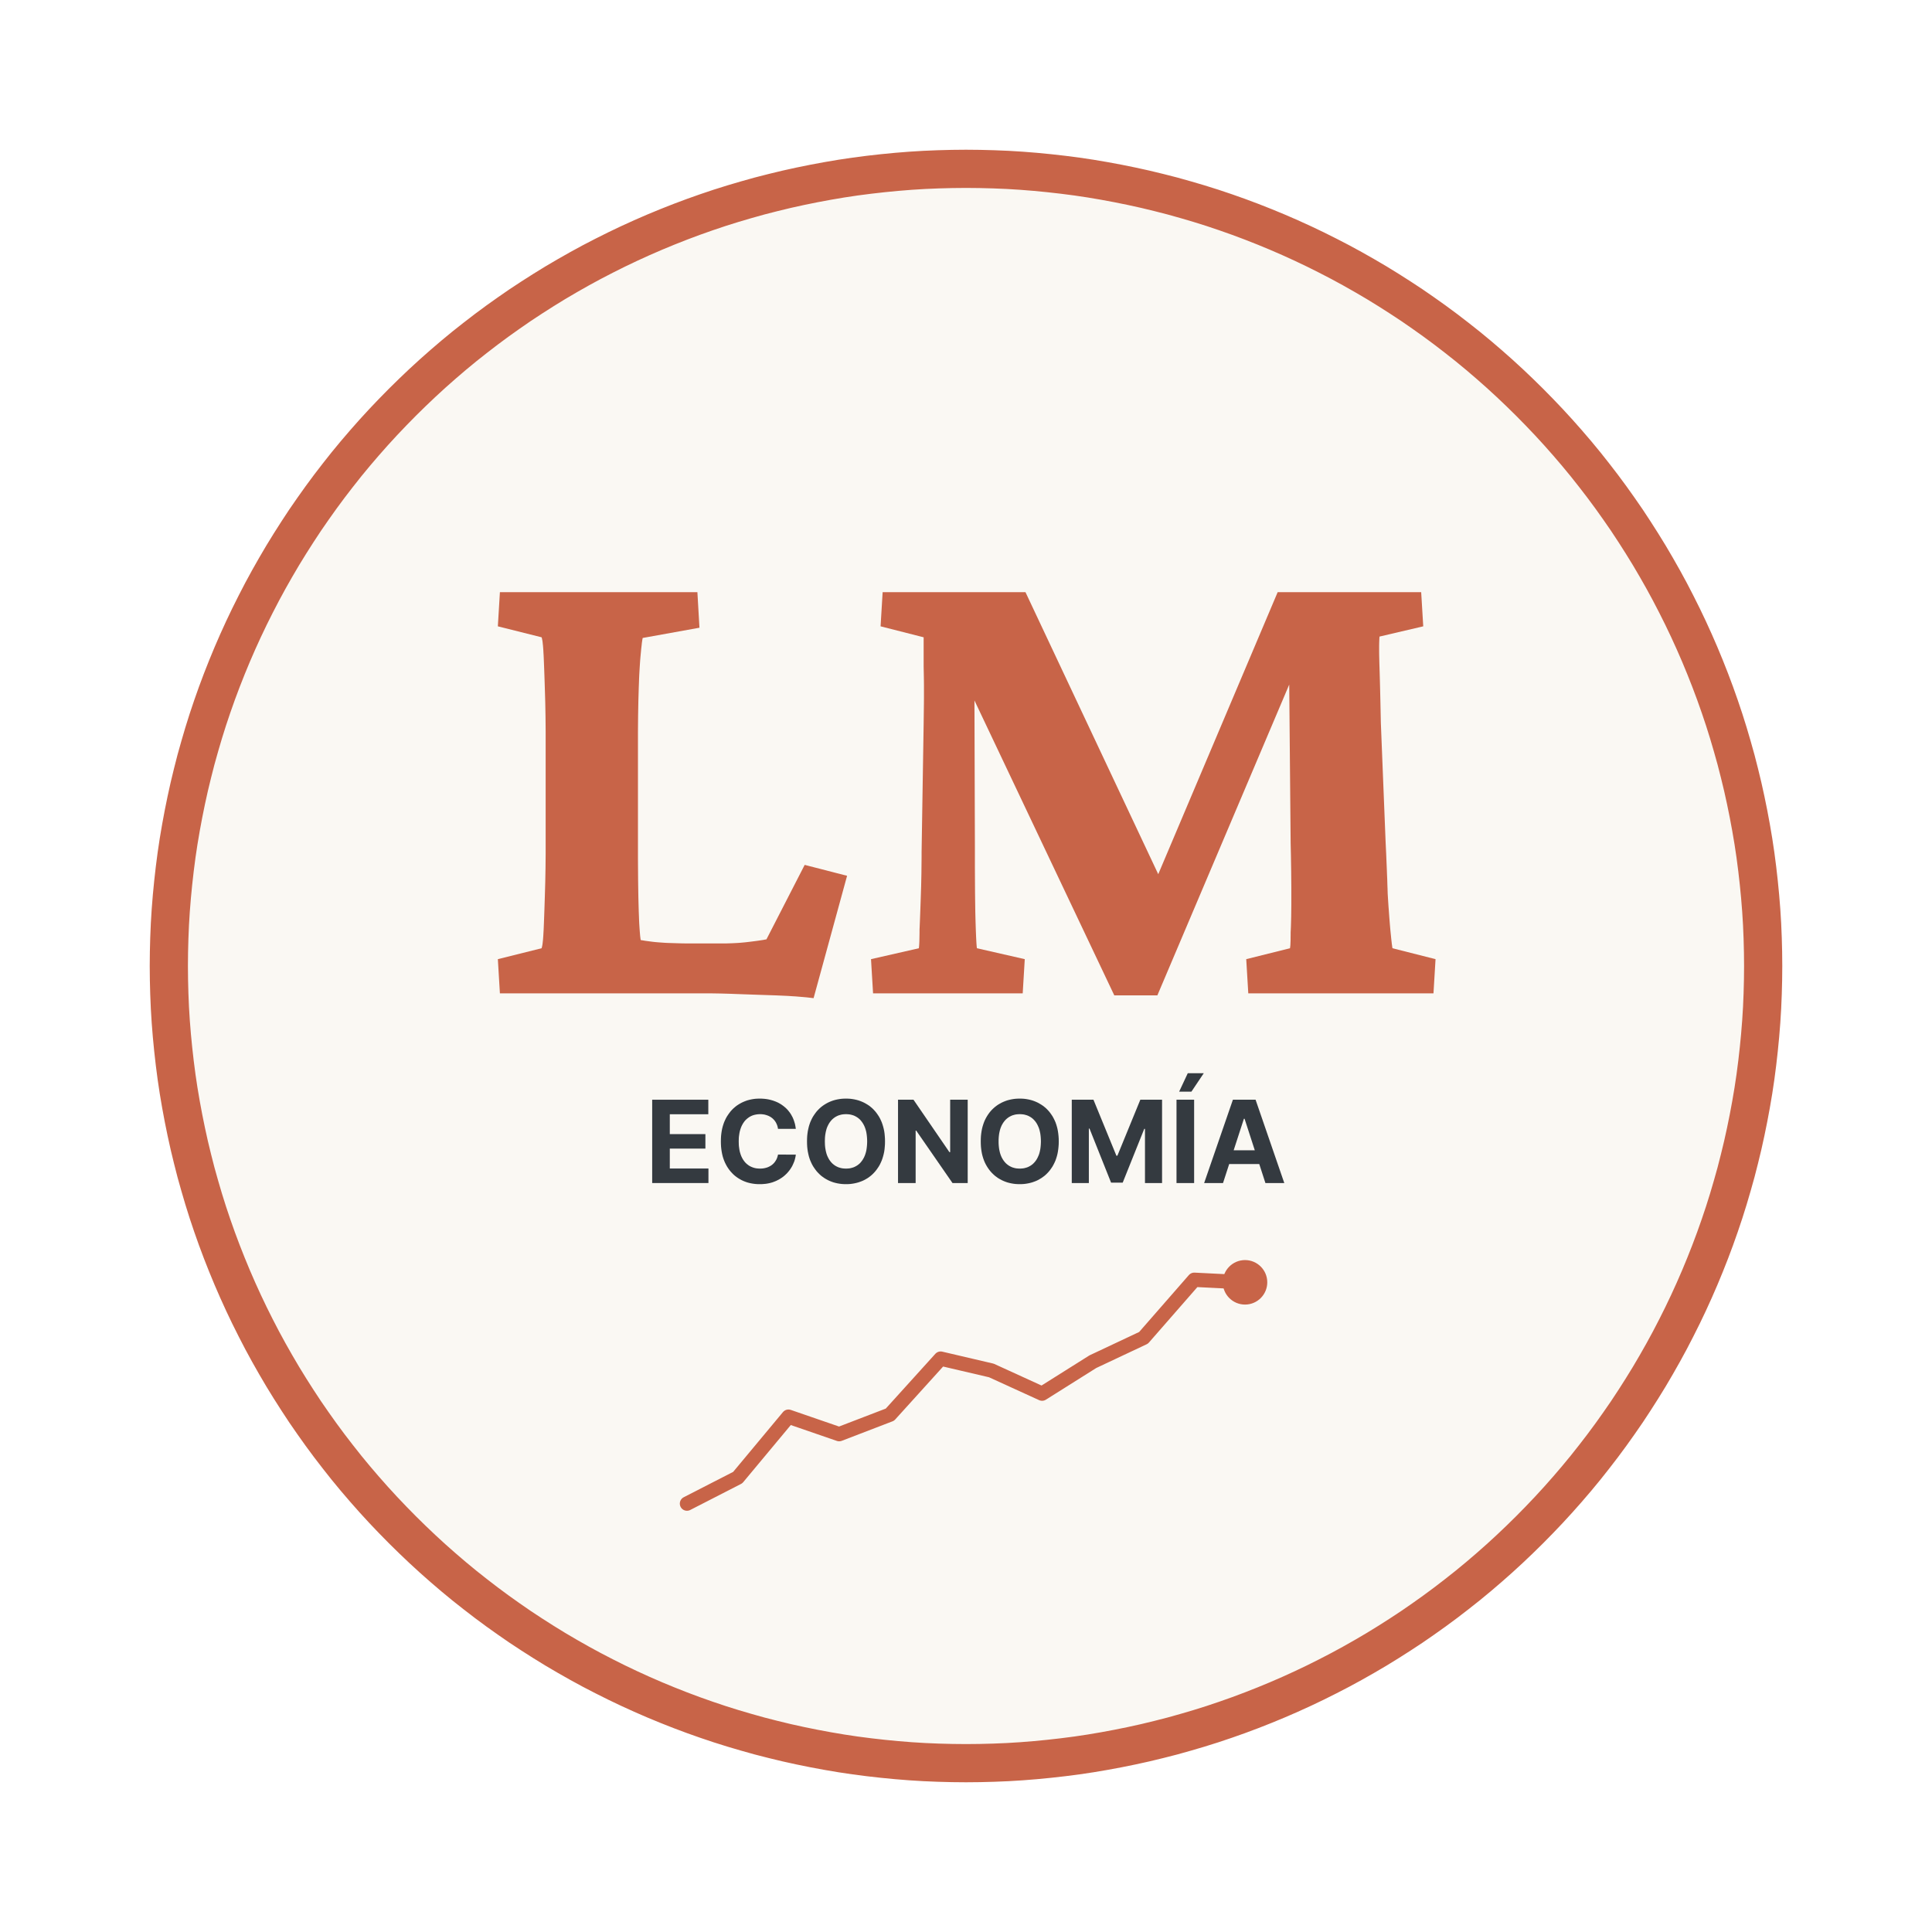
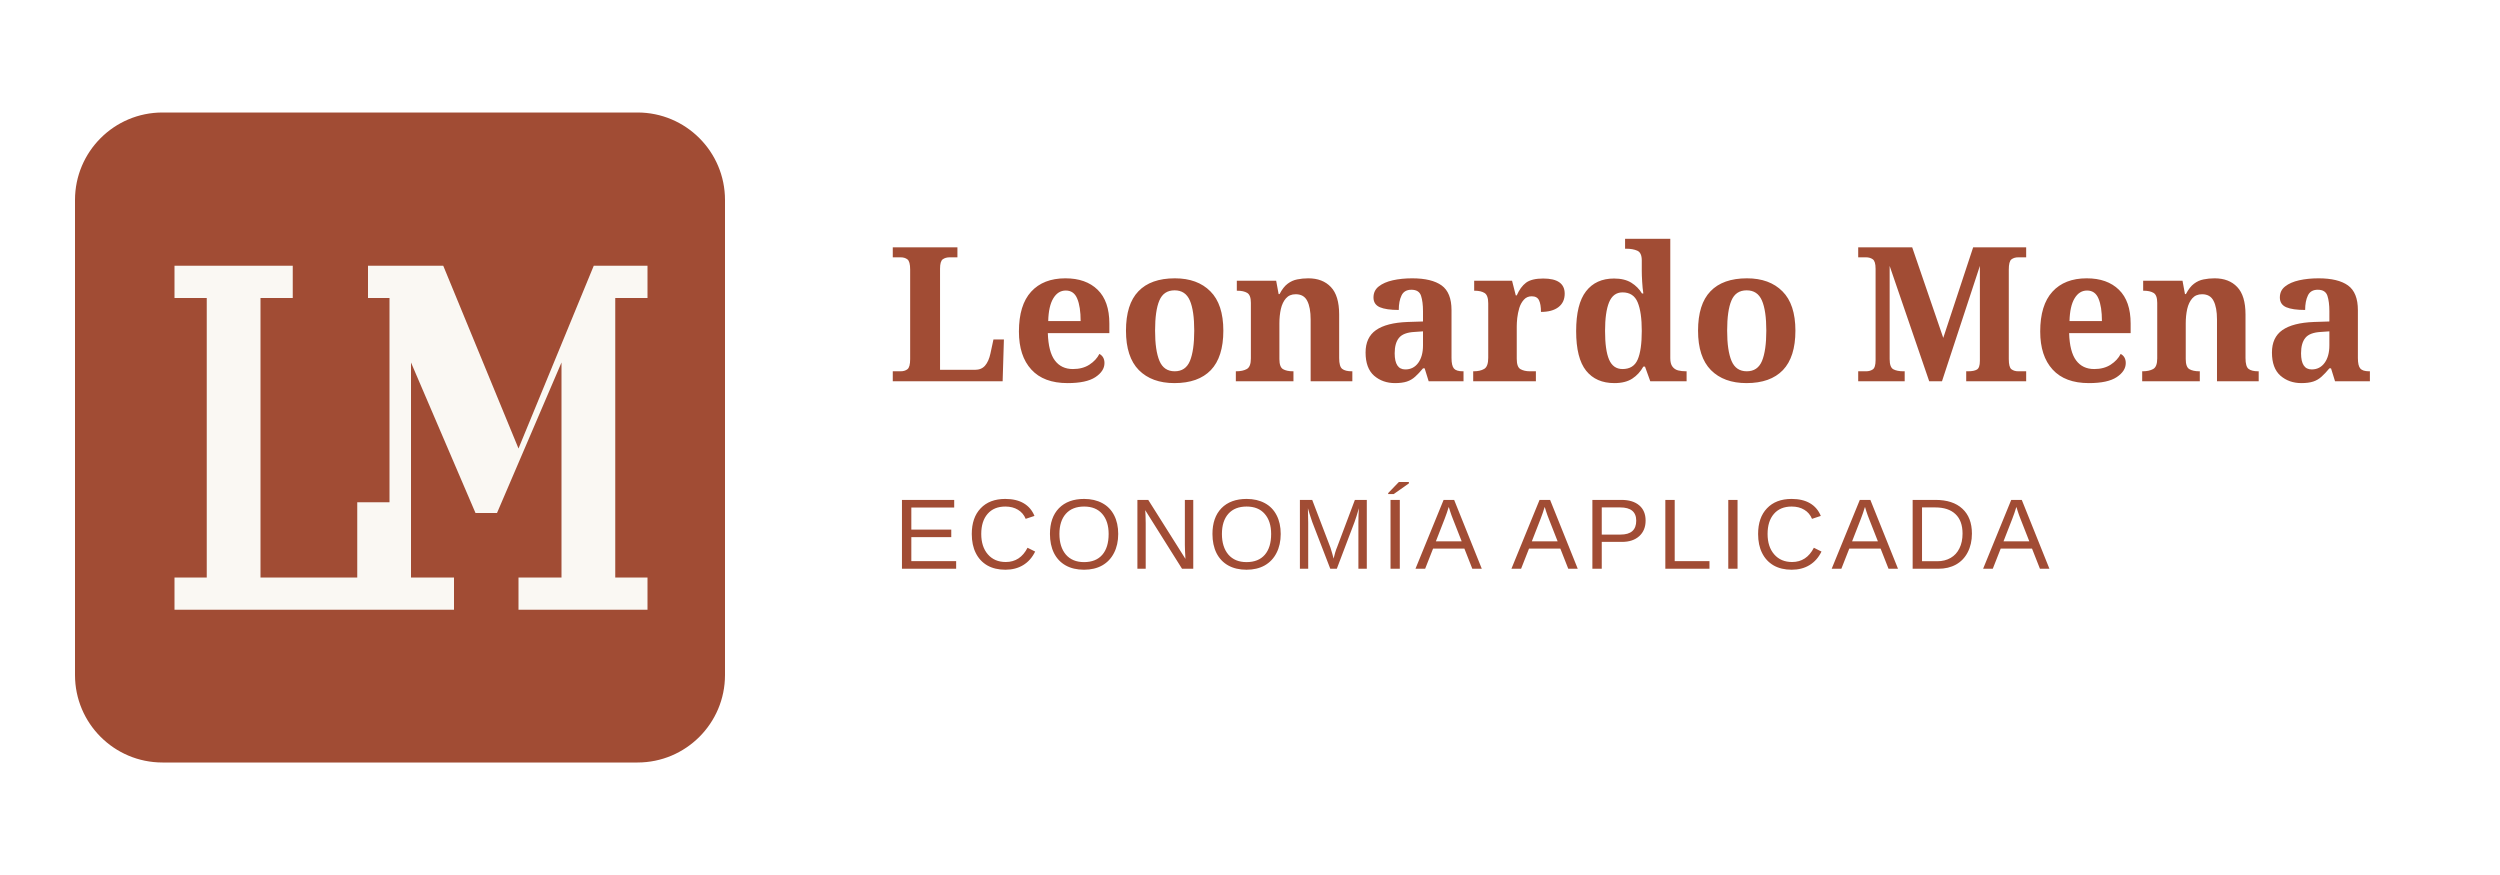
- <svg xmlns="http://www.w3.org/2000/svg" width="432" height="432" viewBox="0 0 432 432" role="img" aria-labelledby="logo-title">
-   <polygon points="216.00,37.75 219.11,37.78 222.22,37.86 225.33,37.99 228.43,38.18 231.54,38.43 234.63,38.73 237.72,39.08 240.81,39.48 243.88,39.94 246.95,40.46 250.01,41.03 253.06,41.65 256.10,42.32 259.12,43.05 262.13,43.82 265.13,44.66 268.12,45.54 271.08,46.47 274.03,47.46 276.97,48.50 279.88,49.59 282.77,50.73 285.65,51.92 288.50,53.16 291.33,54.45 294.14,55.79 296.92,57.18 299.68,58.61 302.42,60.10 305.12,61.63 307.81,63.21 310.46,64.84 313.08,66.51 315.68,68.22 318.24,69.99 320.77,71.79 323.27,73.64 325.74,75.54 328.18,77.47 330.58,79.45 332.94,81.47 335.27,83.53 337.57,85.64 339.82,87.78 342.04,89.96 344.22,92.18 346.36,94.43 348.47,96.73 350.53,99.06 352.55,101.42 354.53,103.82 356.46,106.26 358.36,108.73 360.21,111.23 362.01,113.76 363.78,116.32 365.49,118.92 367.16,121.54 368.79,124.19 370.37,126.88 371.90,129.58 373.39,132.32 374.82,135.08 376.21,137.86 377.55,140.67 378.84,143.50 380.08,146.35 381.27,149.23 382.41,152.12 383.50,155.03 384.54,157.97 385.53,160.92 386.46,163.88 387.34,166.87 388.18,169.87 388.95,172.88 389.68,175.90 390.35,178.94 390.97,181.99 391.54,185.05 392.06,188.12 392.52,191.19 392.92,194.28 393.27,197.37 393.57,200.46 393.82,203.57 394.01,206.67 394.14,209.78 394.22,212.89 394.25,216.00 394.22,219.11 394.14,222.22 394.01,225.33 393.82,228.43 393.57,231.54 393.27,234.63 392.92,237.72 392.52,240.81 392.06,243.88 391.54,246.95 390.97,250.01 390.35,253.06 389.68,256.10 388.95,259.12 388.18,262.13 387.34,265.13 386.46,268.12 385.53,271.08 384.54,274.03 383.50,276.97 382.41,279.88 381.27,282.77 380.08,285.65 378.84,288.50 377.55,291.33 376.21,294.14 374.82,296.92 373.39,299.68 371.90,302.42 370.37,305.12 368.79,307.81 367.16,310.46 365.49,313.08 363.78,315.68 362.01,318.24 360.21,320.77 358.36,323.27 356.46,325.74 354.53,328.18 352.55,330.58 350.53,332.94 348.47,335.27 346.36,337.57 344.22,339.82 342.04,342.04 339.82,344.22 337.57,346.36 335.27,348.47 332.94,350.53 330.58,352.55 328.18,354.53 325.74,356.46 323.27,358.36 320.77,360.21 318.24,362.01 315.68,363.78 313.08,365.49 310.46,367.16 307.81,368.79 305.12,370.37 302.42,371.90 299.68,373.39 296.92,374.82 294.14,376.21 291.33,377.55 288.50,378.84 285.65,380.08 282.77,381.27 279.88,382.41 276.97,383.50 274.03,384.54 271.08,385.53 268.12,386.46 265.13,387.34 262.13,388.18 259.12,388.95 256.10,389.68 253.06,390.35 250.01,390.97 246.95,391.54 243.88,392.06 240.81,392.52 237.72,392.92 234.63,393.27 231.54,393.57 228.43,393.82 225.33,394.01 222.22,394.14 219.11,394.22 216.00,394.25 212.89,394.22 209.78,394.14 206.67,394.01 203.57,393.82 200.46,393.57 197.37,393.27 194.28,392.92 191.19,392.52 188.12,392.06 185.05,391.54 181.99,390.97 178.94,390.35 175.90,389.68 172.88,388.95 169.87,388.18 166.87,387.34 163.88,386.46 160.92,385.53 157.97,384.54 155.03,383.50 152.12,382.41 149.23,381.27 146.35,380.08 143.50,378.84 140.67,377.55 137.86,376.21 135.08,374.82 132.32,373.39 129.58,371.90 126.88,370.37 124.19,368.79 121.54,367.16 118.92,365.49 116.32,363.78 113.76,362.01 111.23,360.21 108.73,358.36 106.26,356.46 103.82,354.53 101.42,352.55 99.06,350.53 96.73,348.47 94.43,346.36 92.18,344.22 89.96,342.04 87.78,339.82 85.64,337.57 83.53,335.27 81.47,332.94 79.45,330.58 77.47,328.18 75.54,325.74 73.64,323.27 71.79,320.77 69.99,318.24 68.22,315.68 66.51,313.08 64.84,310.46 63.21,307.81 61.63,305.12 60.10,302.42 58.61,299.68 57.18,296.92 55.79,294.14 54.45,291.33 53.16,288.50 51.92,285.65 50.73,282.77 49.59,279.88 48.50,276.97 47.46,274.03 46.47,271.08 45.54,268.12 44.66,265.13 43.82,262.13 43.05,259.12 42.32,256.10 41.65,253.06 41.03,250.01 40.46,246.95 39.94,243.88 39.48,240.81 39.08,237.72 38.73,234.63 38.43,231.54 38.18,228.43 37.99,225.33 37.86,222.22 37.78,219.11 37.75,216.00 37.78,212.89 37.86,209.78 37.99,206.67 38.18,203.57 38.43,200.46 38.73,197.37 39.08,194.28 39.48,191.19 39.94,188.12 40.46,185.05 41.03,181.99 41.65,178.94 42.32,175.90 43.05,172.88 43.82,169.87 44.66,166.87 45.54,163.88 46.47,160.92 47.46,157.97 48.50,155.03 49.59,152.12 50.73,149.23 51.92,146.35 53.16,143.50 54.45,140.67 55.79,137.86 57.18,135.08 58.61,132.32 60.10,129.58 61.63,126.88 63.21,124.19 64.84,121.54 66.51,118.92 68.22,116.32 69.99,113.76 71.79,111.23 73.64,108.73 75.54,106.26 77.47,103.82 79.45,101.42 81.47,99.06 83.53,96.73 85.64,94.43 87.78,92.18 89.96,89.96 92.18,87.78 94.43,85.64 96.73,83.53 99.06,81.47 101.42,79.45 103.82,77.47 106.26,75.54 108.73,73.64 111.23,71.79 113.76,69.99 116.32,68.22 118.92,66.51 121.54,64.84 124.19,63.21 126.88,61.63 129.58,60.10 132.32,58.61 135.08,57.18 137.86,55.79 140.67,54.45 143.50,53.16 146.35,51.92 149.23,50.73 152.12,49.59 155.03,48.50 157.97,47.46 160.92,46.47 163.88,45.54 166.87,44.66 169.87,43.82 172.88,43.05 175.90,42.32 178.94,41.65 181.99,41.03 185.05,40.46 188.12,39.94 191.19,39.48 194.28,39.08 197.37,38.73 200.46,38.43 203.57,38.18 206.67,37.99 209.78,37.86 212.89,37.78 216.00,37.75 " style="stroke-width: 8.54; stroke: #C86448; fill: #FAF8F3;" />
-   <g transform="translate(0 -12)">
-     <path d="M 181.92 235.19 L 181.92 235.19 L 181.15 235.10 L 180.36 235.01 L 179.56 234.94 L 178.74 234.87 L 177.91 234.80 L 177.06 234.75 L 176.20 234.69 L 175.32 234.65 L 174.42 234.61 L 173.52 234.57 L 173.52 234.57 L 172.60 234.54 L 171.70 234.51 L 170.81 234.48 L 169.92 234.45 L 169.05 234.42 L 168.18 234.39 L 167.32 234.36 L 166.47 234.33 L 165.63 234.30 L 164.80 234.27 L 164.80 234.27 L 163.99 234.24 L 163.22 234.21 L 162.47 234.19 L 161.75 234.17 L 161.06 234.15 L 160.40 234.14 L 159.78 234.13 L 159.18 234.12 L 158.62 234.12 L 158.08 234.12 L 111.78 234.12 L 111.32 226.47 L 121.10 224.03 L 121.10 224.03 L 121.16 223.85 L 121.21 223.62 L 121.27 223.34 L 121.32 223.00 L 121.36 222.62 L 121.41 222.18 L 121.45 221.69 L 121.49 221.14 L 121.52 220.55 L 121.56 219.90 L 121.56 219.90 L 121.59 219.19 L 121.62 218.44 L 121.65 217.66 L 121.68 216.85 L 121.71 216.01 L 121.74 215.14 L 121.77 214.23 L 121.80 213.30 L 121.83 212.34 L 121.86 211.35 L 121.86 211.35 L 121.89 210.30 L 121.92 209.25 L 121.94 208.19 L 121.96 207.12 L 121.98 206.03 L 121.99 204.95 L 122.00 203.85 L 122.01 202.74 L 122.01 201.62 L 122.01 200.49 L 122.01 178.03 L 122.01 178.03 L 122.01 176.85 L 122.01 175.68 L 122.00 174.54 L 121.99 173.41 L 121.98 172.30 L 121.96 171.21 L 121.94 170.14 L 121.92 169.08 L 121.89 168.04 L 121.86 167.03 L 121.86 167.03 L 121.83 166.04 L 121.80 165.08 L 121.77 164.15 L 121.74 163.26 L 121.71 162.40 L 121.68 161.58 L 121.65 160.79 L 121.62 160.03 L 121.59 159.31 L 121.56 158.62 L 121.56 158.62 L 121.52 157.98 L 121.49 157.38 L 121.45 156.84 L 121.41 156.35 L 121.36 155.91 L 121.32 155.52 L 121.27 155.19 L 121.21 154.91 L 121.16 154.67 L 121.10 154.50 L 111.32 152.05 L 111.78 144.41 L 155.94 144.41 L 156.40 152.36 L 143.71 154.65 L 143.71 154.65 L 143.68 154.77 L 143.65 154.94 L 143.61 155.17 L 143.57 155.46 L 143.52 155.79 L 143.48 156.19 L 143.43 156.64 L 143.37 157.14 L 143.32 157.70 L 143.26 158.32 L 143.26 158.32 L 143.20 158.98 L 143.14 159.68 L 143.09 160.42 L 143.04 161.20 L 142.99 162.02 L 142.94 162.88 L 142.90 163.78 L 142.87 164.72 L 142.83 165.70 L 142.80 166.72 L 142.80 166.72 L 142.77 167.74 L 142.74 168.79 L 142.72 169.86 L 142.70 170.95 L 142.68 172.07 L 142.67 173.21 L 142.66 174.38 L 142.65 175.57 L 142.65 176.79 L 142.65 178.03 L 142.65 200.49 L 142.65 200.49 L 142.65 202.26 L 142.65 203.95 L 142.66 205.57 L 142.67 207.12 L 142.68 208.59 L 142.70 209.99 L 142.72 211.32 L 142.74 212.57 L 142.77 213.75 L 142.80 214.86 L 142.80 214.86 L 142.83 215.90 L 142.87 216.87 L 142.90 217.77 L 142.94 218.60 L 142.99 219.37 L 143.04 220.07 L 143.09 220.70 L 143.14 221.27 L 143.20 221.76 L 143.26 222.20 L 143.26 222.20 L 143.78 222.28 L 144.30 222.37 L 144.83 222.44 L 145.36 222.51 L 145.89 222.58 L 146.43 222.64 L 146.97 222.69 L 147.51 222.73 L 148.06 222.77 L 148.61 222.81 L 148.61 222.81 L 149.20 222.84 L 149.81 222.86 L 150.44 222.88 L 151.10 222.90 L 151.78 222.92 L 152.47 222.94 L 153.19 222.95 L 153.94 222.95 L 154.70 222.96 L 155.48 222.96 L 161.14 222.96 L 161.14 222.96 L 161.80 222.96 L 162.45 222.95 L 163.09 222.93 L 163.70 222.91 L 164.31 222.88 L 164.90 222.85 L 165.47 222.81 L 166.03 222.76 L 166.57 222.71 L 167.10 222.65 L 167.10 222.65 L 167.61 222.59 L 168.10 222.53 L 168.57 222.47 L 169.03 222.41 L 169.47 222.35 L 169.88 222.29 L 170.28 222.23 L 170.67 222.17 L 171.03 222.10 L 171.38 222.04 L 179.93 205.39 L 189.41 207.83 L 181.92 235.19 Z" style="fill-rule: nonzero; fill: #C86448; stroke-width: 0.75; stroke: none;" />
-     <path d="M 197.36 144.41 L 229.30 144.41 L 261.24 212.26 L 256.96 212.26 L 285.69 144.41 L 317.78 144.41 L 318.24 152.05 L 308.46 154.34 L 308.46 154.34 L 308.43 154.77 L 308.41 155.25 L 308.39 155.80 L 308.38 156.40 L 308.38 157.06 L 308.38 157.77 L 308.39 158.55 L 308.41 159.38 L 308.43 160.27 L 308.46 161.22 L 308.46 161.22 L 308.49 162.20 L 308.52 163.23 L 308.55 164.32 L 308.58 165.47 L 308.61 166.68 L 308.64 167.95 L 308.67 169.27 L 308.70 170.66 L 308.73 172.10 L 308.76 173.60 L 309.83 200.34 L 309.83 200.34 L 309.89 201.61 L 309.95 202.85 L 310.00 204.07 L 310.05 205.26 L 310.10 206.42 L 310.14 207.55 L 310.19 208.65 L 310.22 209.73 L 310.26 210.78 L 310.29 211.80 L 310.29 211.80 L 310.35 212.79 L 310.41 213.75 L 310.47 214.66 L 310.54 215.54 L 310.60 216.39 L 310.66 217.20 L 310.72 217.97 L 310.78 218.70 L 310.84 219.40 L 310.90 220.06 L 310.90 220.06 L 310.96 220.67 L 311.02 221.24 L 311.07 221.76 L 311.12 222.23 L 311.17 222.65 L 311.21 223.03 L 311.26 223.35 L 311.29 223.63 L 311.33 223.85 L 311.36 224.03 L 320.99 226.47 L 320.53 234.12 L 279.12 234.12 L 278.66 226.47 L 288.44 224.03 L 288.44 224.03 L 288.47 223.88 L 288.49 223.69 L 288.52 223.46 L 288.54 223.17 L 288.55 222.85 L 288.57 222.47 L 288.58 222.05 L 288.58 221.58 L 288.59 221.07 L 288.59 220.51 L 288.59 220.51 L 288.62 219.88 L 288.65 219.21 L 288.67 218.50 L 288.69 217.75 L 288.71 216.96 L 288.72 216.13 L 288.73 215.26 L 288.74 214.35 L 288.74 213.40 L 288.74 212.42 L 288.74 212.42 L 288.74 211.39 L 288.74 210.32 L 288.73 209.22 L 288.72 208.09 L 288.71 206.91 L 288.69 205.70 L 288.67 204.46 L 288.65 203.17 L 288.62 201.85 L 288.59 200.49 L 288.13 148.84 L 295.16 148.84 L 258.79 234.57 L 249.16 234.57 L 208.51 148.84 L 217.83 148.84 L 217.99 201.41 L 217.99 201.41 L 217.99 203.70 L 217.99 205.85 L 218.00 207.87 L 218.01 209.75 L 218.02 211.50 L 218.04 213.11 L 218.06 214.59 L 218.08 215.94 L 218.11 217.15 L 218.14 218.22 L 218.14 218.22 L 218.17 219.16 L 218.20 220.02 L 218.23 220.80 L 218.26 221.50 L 218.29 222.12 L 218.32 222.66 L 218.35 223.12 L 218.38 223.50 L 218.41 223.81 L 218.45 224.03 L 229.14 226.47 L 228.68 234.12 L 195.22 234.12 L 194.76 226.47 L 205.46 224.03 L 205.46 224.03 L 205.48 223.82 L 205.51 223.57 L 205.53 223.27 L 205.55 222.93 L 205.57 222.54 L 205.58 222.10 L 205.59 221.62 L 205.60 221.10 L 205.61 220.52 L 205.61 219.90 L 205.61 219.90 L 205.64 219.22 L 205.67 218.51 L 205.70 217.78 L 205.73 217.02 L 205.76 216.24 L 205.79 215.43 L 205.82 214.60 L 205.85 213.74 L 205.88 212.86 L 205.91 211.96 L 205.91 211.96 L 205.94 211.04 L 205.97 210.11 L 205.99 209.18 L 206.01 208.24 L 206.03 207.30 L 206.04 206.35 L 206.05 205.39 L 206.06 204.43 L 206.07 203.46 L 206.07 202.48 L 206.53 173.90 L 206.53 173.90 L 206.55 172.32 L 206.57 170.80 L 206.59 169.35 L 206.60 167.96 L 206.60 166.64 L 206.60 165.39 L 206.59 164.21 L 206.57 163.10 L 206.55 162.05 L 206.53 161.07 L 206.53 161.07 L 206.53 160.15 L 206.53 159.29 L 206.53 158.49 L 206.53 157.74 L 206.53 157.06 L 206.53 156.43 L 206.53 155.86 L 206.53 155.35 L 206.53 154.89 L 206.53 154.50 L 196.90 152.05 L 197.36 144.41 Z" style="fill-rule: nonzero; fill: #C86448; stroke-width: 0.75; stroke: none;" />
-   </g>
-   <g id="discipline">
-     <path d="M 145.83 264.53 L 145.83 245.90 L 158.38 245.90 L 158.38 249.15 L 149.77 249.15 L 149.77 253.59 L 157.73 253.59 L 157.73 256.83 L 149.77 256.83 L 149.77 261.28 L 158.41 261.28 L 158.41 264.53 L 145.83 264.53 Z" style="fill-rule: nonzero; fill: #343A40; stroke-width: 0.75; stroke: none;" />
-     <path d="M 177.95 252.42 L 173.96 252.42 L 173.96 252.42 L 173.94 252.27 L 173.91 252.12 L 173.88 251.97 L 173.84 251.83 L 173.80 251.69 L 173.75 251.56 L 173.70 251.43 L 173.64 251.30 L 173.58 251.17 L 173.52 251.05 L 173.52 251.05 L 173.45 250.93 L 173.38 250.81 L 173.30 250.70 L 173.22 250.59 L 173.14 250.49 L 173.05 250.38 L 172.95 250.29 L 172.86 250.19 L 172.76 250.10 L 172.66 250.01 L 172.66 250.01 L 172.55 249.93 L 172.44 249.85 L 172.32 249.77 L 172.21 249.70 L 172.09 249.64 L 171.96 249.57 L 171.84 249.51 L 171.71 249.46 L 171.57 249.41 L 171.44 249.36 L 171.44 249.36 L 171.30 249.32 L 171.16 249.28 L 171.02 249.24 L 170.87 249.21 L 170.73 249.19 L 170.58 249.17 L 170.42 249.15 L 170.27 249.14 L 170.11 249.13 L 169.95 249.13 L 169.95 249.13 L 169.67 249.14 L 169.39 249.16 L 169.12 249.20 L 168.86 249.25 L 168.60 249.31 L 168.35 249.39 L 168.11 249.48 L 167.88 249.59 L 167.65 249.71 L 167.44 249.85 L 167.44 249.85 L 167.23 250.00 L 167.03 250.16 L 166.84 250.33 L 166.65 250.52 L 166.48 250.72 L 166.32 250.94 L 166.17 251.16 L 166.03 251.40 L 165.89 251.66 L 165.77 251.92 L 165.77 251.92 L 165.66 252.20 L 165.56 252.49 L 165.47 252.79 L 165.39 253.10 L 165.33 253.42 L 165.28 253.76 L 165.23 254.11 L 165.20 254.46 L 165.19 254.83 L 165.18 255.21 L 165.18 255.21 L 165.19 255.61 L 165.20 255.99 L 165.23 256.35 L 165.28 256.71 L 165.33 257.05 L 165.39 257.38 L 165.47 257.69 L 165.56 257.99 L 165.66 258.28 L 165.77 258.56 L 165.77 258.56 L 165.90 258.83 L 166.03 259.08 L 166.17 259.31 L 166.33 259.54 L 166.49 259.75 L 166.66 259.95 L 166.84 260.13 L 167.03 260.30 L 167.24 260.46 L 167.44 260.61 L 167.44 260.61 L 167.66 260.74 L 167.89 260.86 L 168.12 260.96 L 168.36 261.05 L 168.60 261.13 L 168.85 261.19 L 169.11 261.24 L 169.38 261.27 L 169.65 261.29 L 169.93 261.30 L 169.93 261.30 L 170.08 261.30 L 170.24 261.29 L 170.39 261.28 L 170.54 261.27 L 170.69 261.25 L 170.83 261.22 L 170.98 261.20 L 171.12 261.16 L 171.26 261.13 L 171.39 261.09 L 171.39 261.09 L 171.53 261.05 L 171.66 261.00 L 171.79 260.95 L 171.91 260.89 L 172.03 260.83 L 172.15 260.77 L 172.27 260.70 L 172.38 260.63 L 172.49 260.56 L 172.60 260.48 L 172.60 260.48 L 172.70 260.40 L 172.80 260.31 L 172.90 260.22 L 172.99 260.13 L 173.08 260.03 L 173.17 259.93 L 173.25 259.82 L 173.33 259.71 L 173.40 259.60 L 173.47 259.49 L 173.47 259.49 L 173.54 259.37 L 173.61 259.25 L 173.67 259.12 L 173.72 259.00 L 173.77 258.87 L 173.82 258.73 L 173.86 258.59 L 173.90 258.45 L 173.94 258.31 L 173.96 258.16 L 177.95 258.18 L 177.95 258.18 L 177.91 258.43 L 177.87 258.69 L 177.81 258.94 L 177.75 259.19 L 177.68 259.44 L 177.60 259.69 L 177.50 259.93 L 177.40 260.17 L 177.29 260.41 L 177.18 260.65 L 177.18 260.65 L 177.05 260.89 L 176.91 261.12 L 176.77 261.34 L 176.62 261.56 L 176.46 261.77 L 176.29 261.98 L 176.11 262.19 L 175.93 262.39 L 175.73 262.58 L 175.53 262.77 L 175.53 262.77 L 175.32 262.95 L 175.10 263.13 L 174.88 263.29 L 174.64 263.45 L 174.40 263.60 L 174.15 263.75 L 173.89 263.88 L 173.63 264.01 L 173.36 264.13 L 173.07 264.24 L 173.07 264.24 L 172.79 264.35 L 172.49 264.44 L 172.19 264.52 L 171.88 264.59 L 171.56 264.65 L 171.24 264.70 L 170.91 264.73 L 170.57 264.76 L 170.22 264.78 L 169.86 264.78 L 169.86 264.78 L 169.37 264.77 L 168.89 264.74 L 168.42 264.68 L 167.95 264.60 L 167.50 264.50 L 167.06 264.38 L 166.63 264.23 L 166.21 264.06 L 165.81 263.87 L 165.41 263.65 L 165.41 263.65 L 165.03 263.42 L 164.66 263.16 L 164.31 262.89 L 163.97 262.59 L 163.66 262.27 L 163.36 261.94 L 163.07 261.58 L 162.80 261.20 L 162.55 260.81 L 162.32 260.39 L 162.32 260.39 L 162.10 259.95 L 161.91 259.50 L 161.74 259.03 L 161.59 258.54 L 161.47 258.03 L 161.37 257.50 L 161.29 256.96 L 161.23 256.39 L 161.20 255.81 L 161.19 255.21 L 161.19 255.21 L 161.20 254.61 L 161.23 254.03 L 161.29 253.47 L 161.37 252.92 L 161.47 252.40 L 161.60 251.89 L 161.75 251.40 L 161.92 250.92 L 162.12 250.47 L 162.33 250.03 L 162.33 250.03 L 162.57 249.61 L 162.83 249.22 L 163.10 248.84 L 163.38 248.48 L 163.68 248.15 L 164.00 247.83 L 164.34 247.54 L 164.69 247.26 L 165.06 247.01 L 165.44 246.78 L 165.44 246.78 L 165.84 246.56 L 166.25 246.37 L 166.67 246.20 L 167.09 246.05 L 167.53 245.93 L 167.98 245.83 L 168.43 245.75 L 168.90 245.69 L 169.38 245.66 L 169.86 245.65 L 169.86 245.65 L 170.19 245.65 L 170.50 245.67 L 170.81 245.69 L 171.12 245.72 L 171.42 245.76 L 171.72 245.81 L 172.01 245.87 L 172.30 245.94 L 172.59 246.02 L 172.86 246.10 L 172.86 246.10 L 173.14 246.20 L 173.41 246.30 L 173.67 246.41 L 173.93 246.53 L 174.18 246.66 L 174.42 246.80 L 174.66 246.94 L 174.89 247.10 L 175.11 247.26 L 175.33 247.43 L 175.33 247.43 L 175.54 247.61 L 175.74 247.79 L 175.94 247.98 L 176.12 248.18 L 176.30 248.39 L 176.47 248.61 L 176.64 248.83 L 176.79 249.06 L 176.94 249.30 L 177.07 249.55 L 177.07 249.55 L 177.21 249.80 L 177.33 250.07 L 177.44 250.34 L 177.54 250.61 L 177.63 250.90 L 177.72 251.19 L 177.79 251.48 L 177.85 251.79 L 177.90 252.10 L 177.95 252.42 Z" style="fill-rule: nonzero; fill: #343A40; stroke-width: 0.75; stroke: none;" />
-     <path d="M 197.89 255.21 L 197.89 255.21 L 197.88 255.82 L 197.84 256.40 L 197.79 256.96 L 197.71 257.51 L 197.60 258.03 L 197.47 258.54 L 197.32 259.03 L 197.15 259.51 L 196.95 259.96 L 196.74 260.40 L 196.74 260.40 L 196.50 260.82 L 196.24 261.21 L 195.97 261.59 L 195.68 261.95 L 195.38 262.28 L 195.06 262.60 L 194.72 262.90 L 194.37 263.17 L 194.00 263.43 L 193.61 263.66 L 193.61 263.66 L 193.21 263.88 L 192.80 264.07 L 192.38 264.23 L 191.95 264.38 L 191.51 264.50 L 191.06 264.60 L 190.60 264.68 L 190.14 264.74 L 189.66 264.77 L 189.17 264.78 L 189.17 264.78 L 188.68 264.77 L 188.20 264.74 L 187.73 264.68 L 187.26 264.60 L 186.81 264.50 L 186.37 264.38 L 185.94 264.23 L 185.52 264.06 L 185.11 263.87 L 184.71 263.65 L 184.71 263.65 L 184.33 263.42 L 183.96 263.16 L 183.60 262.89 L 183.27 262.59 L 182.95 262.27 L 182.64 261.94 L 182.36 261.58 L 182.09 261.20 L 181.83 260.81 L 181.59 260.39 L 181.59 260.39 L 181.38 259.95 L 181.18 259.50 L 181.01 259.03 L 180.86 258.54 L 180.74 258.03 L 180.63 257.50 L 180.55 256.96 L 180.49 256.39 L 180.46 255.81 L 180.45 255.21 L 180.45 255.21 L 180.46 254.61 L 180.49 254.03 L 180.55 253.47 L 180.63 252.92 L 180.74 252.40 L 180.86 251.89 L 181.01 251.40 L 181.18 250.92 L 181.38 250.47 L 181.59 250.03 L 181.59 250.03 L 181.83 249.61 L 182.09 249.22 L 182.36 248.84 L 182.64 248.48 L 182.95 248.15 L 183.27 247.83 L 183.60 247.54 L 183.96 247.26 L 184.33 247.01 L 184.71 246.78 L 184.71 246.78 L 185.11 246.56 L 185.52 246.37 L 185.94 246.20 L 186.37 246.05 L 186.81 245.93 L 187.26 245.83 L 187.73 245.75 L 188.20 245.69 L 188.68 245.66 L 189.17 245.65 L 189.17 245.65 L 189.66 245.66 L 190.14 245.69 L 190.60 245.75 L 191.06 245.83 L 191.51 245.93 L 191.95 246.05 L 192.38 246.20 L 192.80 246.37 L 193.21 246.56 L 193.61 246.78 L 193.61 246.78 L 194.00 247.01 L 194.37 247.26 L 194.72 247.54 L 195.06 247.83 L 195.38 248.15 L 195.68 248.48 L 195.97 248.84 L 196.24 249.22 L 196.50 249.61 L 196.74 250.03 L 196.74 250.03 L 196.95 250.47 L 197.15 250.92 L 197.32 251.40 L 197.47 251.89 L 197.60 252.40 L 197.71 252.92 L 197.79 253.47 L 197.84 254.03 L 197.88 254.61 L 197.89 255.21 ZM 193.90 255.21 L 193.90 255.21 L 193.89 254.83 L 193.87 254.45 L 193.84 254.09 L 193.80 253.74 L 193.75 253.40 L 193.69 253.07 L 193.61 252.76 L 193.52 252.45 L 193.42 252.16 L 193.31 251.89 L 193.31 251.89 L 193.19 251.62 L 193.05 251.37 L 192.91 251.13 L 192.76 250.91 L 192.60 250.70 L 192.44 250.50 L 192.26 250.31 L 192.07 250.14 L 191.87 249.98 L 191.66 249.83 L 191.66 249.83 L 191.44 249.70 L 191.22 249.58 L 190.99 249.47 L 190.75 249.38 L 190.51 249.31 L 190.25 249.24 L 189.99 249.19 L 189.73 249.16 L 189.45 249.14 L 189.17 249.13 L 189.17 249.13 L 188.89 249.14 L 188.61 249.16 L 188.35 249.19 L 188.09 249.24 L 187.83 249.31 L 187.59 249.38 L 187.35 249.47 L 187.12 249.58 L 186.89 249.70 L 186.68 249.83 L 186.68 249.83 L 186.47 249.98 L 186.27 250.14 L 186.08 250.31 L 185.90 250.50 L 185.73 250.70 L 185.57 250.91 L 185.42 251.13 L 185.28 251.37 L 185.15 251.62 L 185.02 251.89 L 185.02 251.89 L 184.91 252.16 L 184.81 252.45 L 184.73 252.76 L 184.65 253.07 L 184.59 253.40 L 184.53 253.74 L 184.49 254.09 L 184.46 254.45 L 184.45 254.83 L 184.44 255.21 L 184.44 255.21 L 184.45 255.60 L 184.46 255.98 L 184.49 256.34 L 184.53 256.69 L 184.59 257.03 L 184.65 257.36 L 184.73 257.67 L 184.81 257.98 L 184.91 258.27 L 185.02 258.54 L 185.02 258.54 L 185.15 258.81 L 185.28 259.06 L 185.42 259.30 L 185.57 259.52 L 185.73 259.73 L 185.90 259.93 L 186.08 260.12 L 186.27 260.29 L 186.47 260.45 L 186.68 260.60 L 186.68 260.60 L 186.89 260.73 L 187.12 260.85 L 187.35 260.96 L 187.59 261.05 L 187.83 261.12 L 188.09 261.19 L 188.35 261.24 L 188.61 261.27 L 188.89 261.29 L 189.17 261.30 L 189.17 261.30 L 189.45 261.29 L 189.73 261.27 L 189.99 261.24 L 190.25 261.19 L 190.51 261.12 L 190.75 261.05 L 190.99 260.96 L 191.22 260.85 L 191.44 260.73 L 191.66 260.60 L 191.66 260.60 L 191.87 260.45 L 192.07 260.29 L 192.26 260.12 L 192.44 259.93 L 192.60 259.73 L 192.76 259.52 L 192.91 259.30 L 193.05 259.06 L 193.19 258.81 L 193.31 258.54 L 193.31 258.54 L 193.42 258.27 L 193.52 257.98 L 193.61 257.67 L 193.69 257.36 L 193.75 257.03 L 193.80 256.69 L 193.84 256.34 L 193.87 255.98 L 193.89 255.60 L 193.90 255.21 Z" style="fill-rule: nonzero; fill: #343A40; stroke-width: 0.75; stroke: none;" />
-     <path d="M 216.38 245.90 L 216.38 264.53 L 212.98 264.53 L 204.87 252.81 L 204.74 252.81 L 204.74 264.53 L 200.80 264.53 L 200.80 245.90 L 204.26 245.90 L 212.29 257.62 L 212.46 257.62 L 212.46 245.90 L 216.38 245.90 Z" style="fill-rule: nonzero; fill: #343A40; stroke-width: 0.75; stroke: none;" />
-     <path d="M 236.74 255.21 L 236.74 255.21 L 236.73 255.82 L 236.69 256.40 L 236.63 256.96 L 236.55 257.51 L 236.45 258.03 L 236.32 258.54 L 236.17 259.03 L 236.00 259.51 L 235.80 259.96 L 235.58 260.40 L 235.58 260.40 L 235.35 260.82 L 235.09 261.21 L 234.82 261.59 L 234.53 261.95 L 234.23 262.28 L 233.91 262.60 L 233.57 262.90 L 233.21 263.17 L 232.84 263.43 L 232.45 263.66 L 232.45 263.66 L 232.06 263.88 L 231.65 264.07 L 231.23 264.23 L 230.80 264.38 L 230.36 264.50 L 229.91 264.60 L 229.45 264.68 L 228.98 264.74 L 228.51 264.77 L 228.02 264.78 L 228.02 264.78 L 227.53 264.77 L 227.04 264.74 L 226.57 264.68 L 226.11 264.60 L 225.66 264.50 L 225.22 264.38 L 224.79 264.23 L 224.37 264.06 L 223.96 263.87 L 223.56 263.65 L 223.56 263.65 L 223.17 263.42 L 222.81 263.16 L 222.45 262.89 L 222.12 262.59 L 221.79 262.27 L 221.49 261.94 L 221.20 261.58 L 220.93 261.20 L 220.68 260.81 L 220.44 260.39 L 220.44 260.39 L 220.22 259.95 L 220.03 259.50 L 219.86 259.03 L 219.71 258.54 L 219.58 258.03 L 219.48 257.50 L 219.40 256.96 L 219.34 256.39 L 219.31 255.81 L 219.30 255.21 L 219.30 255.21 L 219.31 254.61 L 219.34 254.03 L 219.40 253.47 L 219.48 252.92 L 219.58 252.40 L 219.71 251.89 L 219.86 251.40 L 220.03 250.92 L 220.22 250.47 L 220.44 250.03 L 220.44 250.03 L 220.68 249.61 L 220.93 249.22 L 221.20 248.84 L 221.49 248.48 L 221.79 248.15 L 222.12 247.83 L 222.45 247.54 L 222.81 247.26 L 223.17 247.01 L 223.56 246.78 L 223.56 246.78 L 223.96 246.56 L 224.37 246.37 L 224.79 246.20 L 225.22 246.05 L 225.66 245.93 L 226.11 245.83 L 226.57 245.75 L 227.04 245.69 L 227.53 245.66 L 228.02 245.65 L 228.02 245.65 L 228.51 245.66 L 228.98 245.69 L 229.45 245.75 L 229.91 245.83 L 230.36 245.93 L 230.80 246.05 L 231.23 246.20 L 231.65 246.37 L 232.06 246.56 L 232.45 246.78 L 232.45 246.78 L 232.84 247.01 L 233.21 247.26 L 233.57 247.54 L 233.91 247.83 L 234.23 248.15 L 234.53 248.48 L 234.82 248.84 L 235.09 249.22 L 235.35 249.61 L 235.58 250.03 L 235.58 250.03 L 235.80 250.47 L 236.00 250.92 L 236.17 251.40 L 236.32 251.89 L 236.45 252.40 L 236.55 252.92 L 236.63 253.47 L 236.69 254.03 L 236.73 254.61 L 236.74 255.21 ZM 232.75 255.21 L 232.75 255.21 L 232.74 254.83 L 232.72 254.45 L 232.69 254.09 L 232.65 253.74 L 232.60 253.40 L 232.53 253.07 L 232.46 252.76 L 232.37 252.45 L 232.27 252.16 L 232.15 251.89 L 232.15 251.89 L 232.03 251.62 L 231.90 251.37 L 231.76 251.13 L 231.61 250.91 L 231.45 250.70 L 231.28 250.50 L 231.10 250.31 L 230.92 250.14 L 230.72 249.98 L 230.51 249.83 L 230.51 249.83 L 230.29 249.70 L 230.07 249.58 L 229.84 249.47 L 229.60 249.38 L 229.35 249.31 L 229.10 249.24 L 228.84 249.19 L 228.57 249.16 L 228.30 249.14 L 228.02 249.13 L 228.02 249.13 L 227.74 249.14 L 227.46 249.16 L 227.19 249.19 L 226.93 249.24 L 226.68 249.31 L 226.43 249.38 L 226.20 249.47 L 225.97 249.58 L 225.74 249.70 L 225.53 249.83 L 225.53 249.83 L 225.32 249.98 L 225.12 250.14 L 224.93 250.31 L 224.75 250.50 L 224.58 250.70 L 224.42 250.91 L 224.27 251.13 L 224.13 251.37 L 223.99 251.62 L 223.87 251.89 L 223.87 251.89 L 223.76 252.16 L 223.66 252.45 L 223.57 252.76 L 223.50 253.07 L 223.43 253.40 L 223.38 253.74 L 223.34 254.09 L 223.31 254.45 L 223.29 254.83 L 223.29 255.21 L 223.29 255.21 L 223.29 255.60 L 223.31 255.98 L 223.34 256.34 L 223.38 256.69 L 223.43 257.03 L 223.50 257.36 L 223.57 257.67 L 223.66 257.98 L 223.76 258.27 L 223.87 258.54 L 223.87 258.54 L 223.99 258.81 L 224.13 259.06 L 224.27 259.30 L 224.42 259.52 L 224.58 259.73 L 224.75 259.93 L 224.93 260.12 L 225.12 260.29 L 225.32 260.45 L 225.53 260.60 L 225.53 260.60 L 225.74 260.73 L 225.97 260.85 L 226.20 260.96 L 226.43 261.05 L 226.68 261.12 L 226.93 261.19 L 227.19 261.24 L 227.46 261.27 L 227.74 261.29 L 228.02 261.30 L 228.02 261.30 L 228.30 261.29 L 228.57 261.27 L 228.84 261.24 L 229.10 261.19 L 229.35 261.12 L 229.60 261.05 L 229.84 260.96 L 230.07 260.85 L 230.29 260.73 L 230.51 260.60 L 230.51 260.60 L 230.72 260.45 L 230.92 260.29 L 231.10 260.12 L 231.28 259.93 L 231.45 259.73 L 231.61 259.52 L 231.76 259.30 L 231.90 259.06 L 232.03 258.81 L 232.15 258.54 L 232.15 258.54 L 232.27 258.27 L 232.37 257.98 L 232.46 257.67 L 232.53 257.36 L 232.60 257.03 L 232.65 256.69 L 232.69 256.34 L 232.72 255.98 L 232.74 255.60 L 232.75 255.21 Z" style="fill-rule: nonzero; fill: #343A40; stroke-width: 0.75; stroke: none;" />
-     <path d="M 239.65 245.90 L 244.50 245.90 L 249.63 258.42 L 249.85 258.42 L 254.98 245.90 L 259.84 245.90 L 259.84 264.53 L 256.02 264.53 L 256.02 252.41 L 255.86 252.41 L 251.04 264.44 L 248.44 264.44 L 243.62 252.36 L 243.47 252.36 L 243.47 264.53 L 239.65 264.53 L 239.65 245.90 Z" style="fill-rule: nonzero; fill: #343A40; stroke-width: 0.75; stroke: none;" />
-     <path d="M 267.01 245.90 L 267.01 264.53 L 263.07 264.53 L 263.07 245.90 L 267.01 245.90 ZM 263.66 244.10 L 265.59 239.97 L 269.17 239.97 L 266.40 244.10 L 263.66 244.10 Z" style="fill-rule: nonzero; fill: #343A40; stroke-width: 0.75; stroke: none;" />
-     <path d="M 273.47 264.53 L 269.25 264.53 L 275.68 245.90 L 280.75 245.90 L 287.17 264.53 L 282.95 264.53 L 278.29 250.16 L 278.14 250.16 L 273.47 264.53 ZM 273.20 257.21 L 283.17 257.21 L 283.17 260.28 L 273.20 260.28 L 273.20 257.21 Z" style="fill-rule: nonzero; fill: #343A40; stroke-width: 0.75; stroke: none;" />
-   </g>
-   <g id="chart" transform="translate(0 37)" fill="none" stroke-linecap="round" stroke-linejoin="round">
-     <polyline points="153.61,299.21 164.96,293.39 176.30,279.77 187.64,283.68 198.99,279.32 210.33,266.79 221.67,269.44 233.01,274.62 244.36,267.48 255.70,262.14 267.04,249.16 278.39,249.73 " style="stroke-width: 3.20; stroke: #C86448;" />
-     <circle cx="278.39" cy="249.73" r="4.62" style="stroke-width: 0.71; stroke: #C86448; fill: #C86448;" />
-   </g>
+ <svg xmlns="http://www.w3.org/2000/svg" viewBox="0 0 400 140" role="img" aria-labelledby="logo-title">
+   <style>@media (prefers-color-scheme: dark) { .wordmark { fill: #e8e6e3; } }</style>
+   <rect x="12" y="18" width="104" height="104" rx="14" fill="#a14c34" />
+   <path transform="translate(9 15) scale(1.72)" fill="#faf8f3" d="M11 16h11v3h-3v26h9v-7h3v10H11v-3h3V19h-3zM29 16h7l7 17 7-17h5v3h-3v26h3v3H43v-3h4V25l-6 14h-2l-6-14v20h4v3h-8v-3h2V19h-2z" />
+   <text class="wordmark" x="142" y="61" font-family="Georgia,serif" font-size="30" font-weight="bold" fill="#a14c34">Leonardo Mena</text>
+   <text class="wordmark" x="143" y="91" font-family="Arial,sans-serif" font-size="16" letter-spacing="1" fill="#a14c34">ECONOMÍA APLICADA</text>
</svg>
